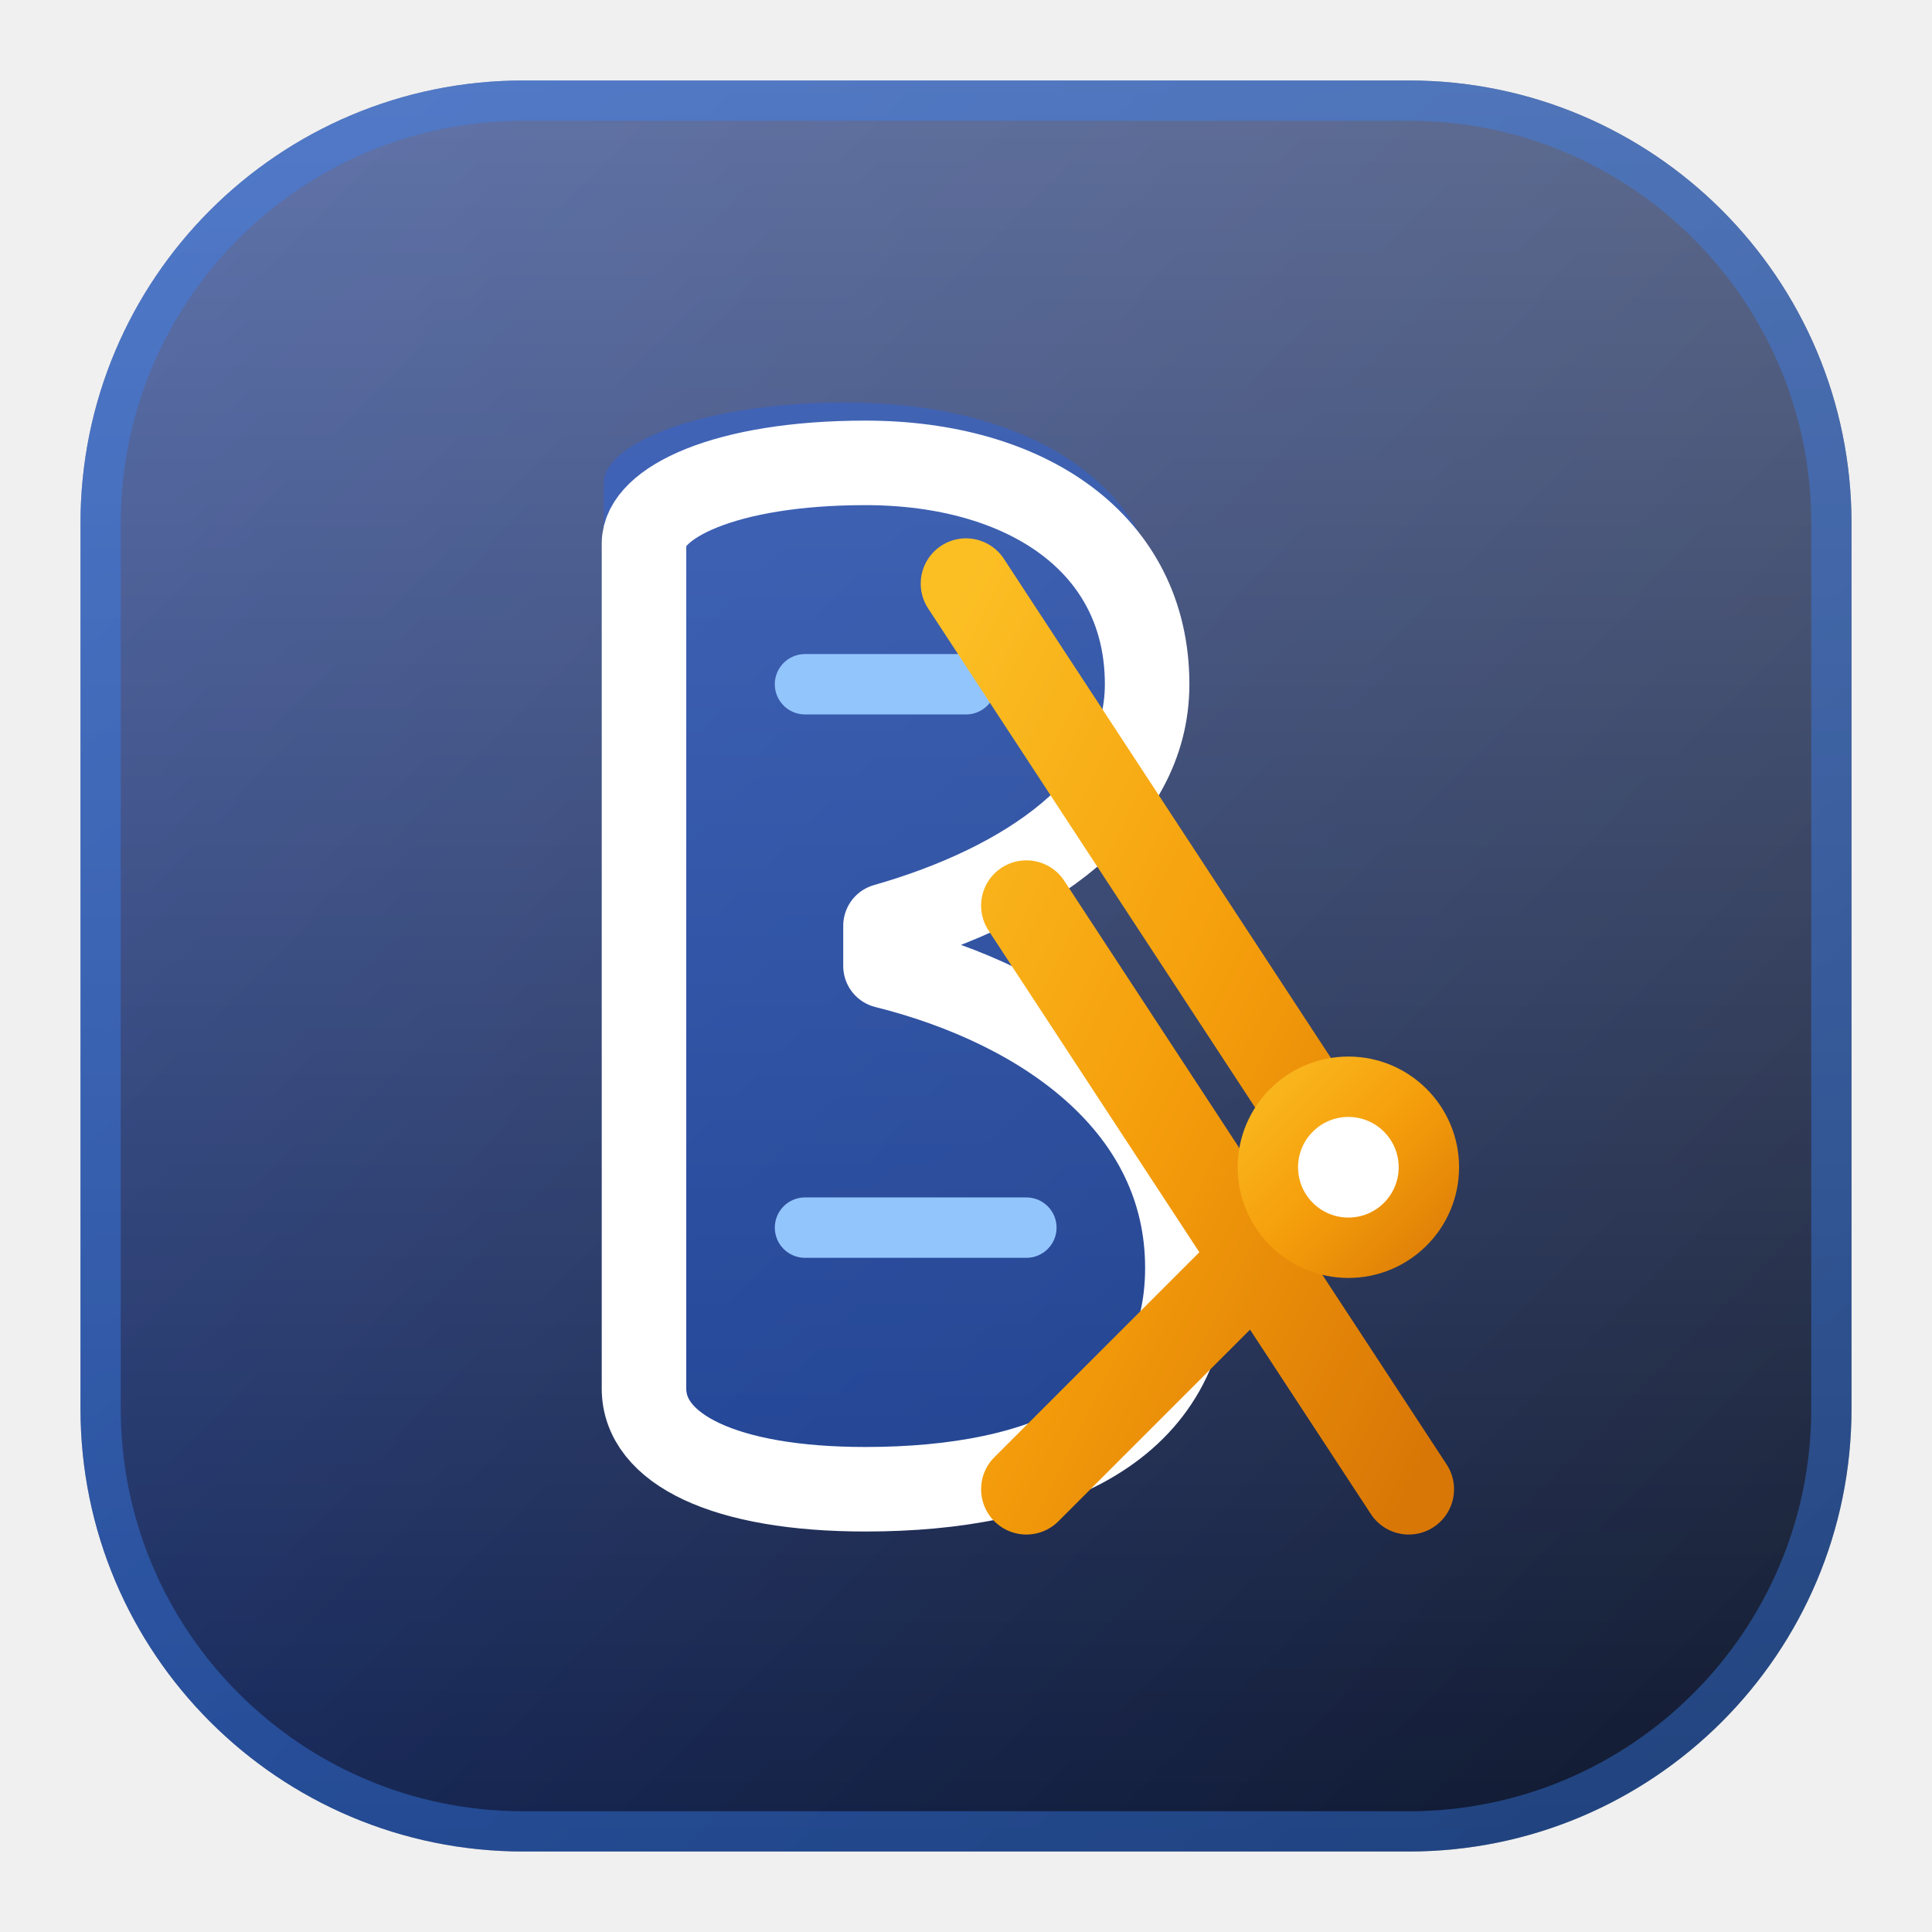
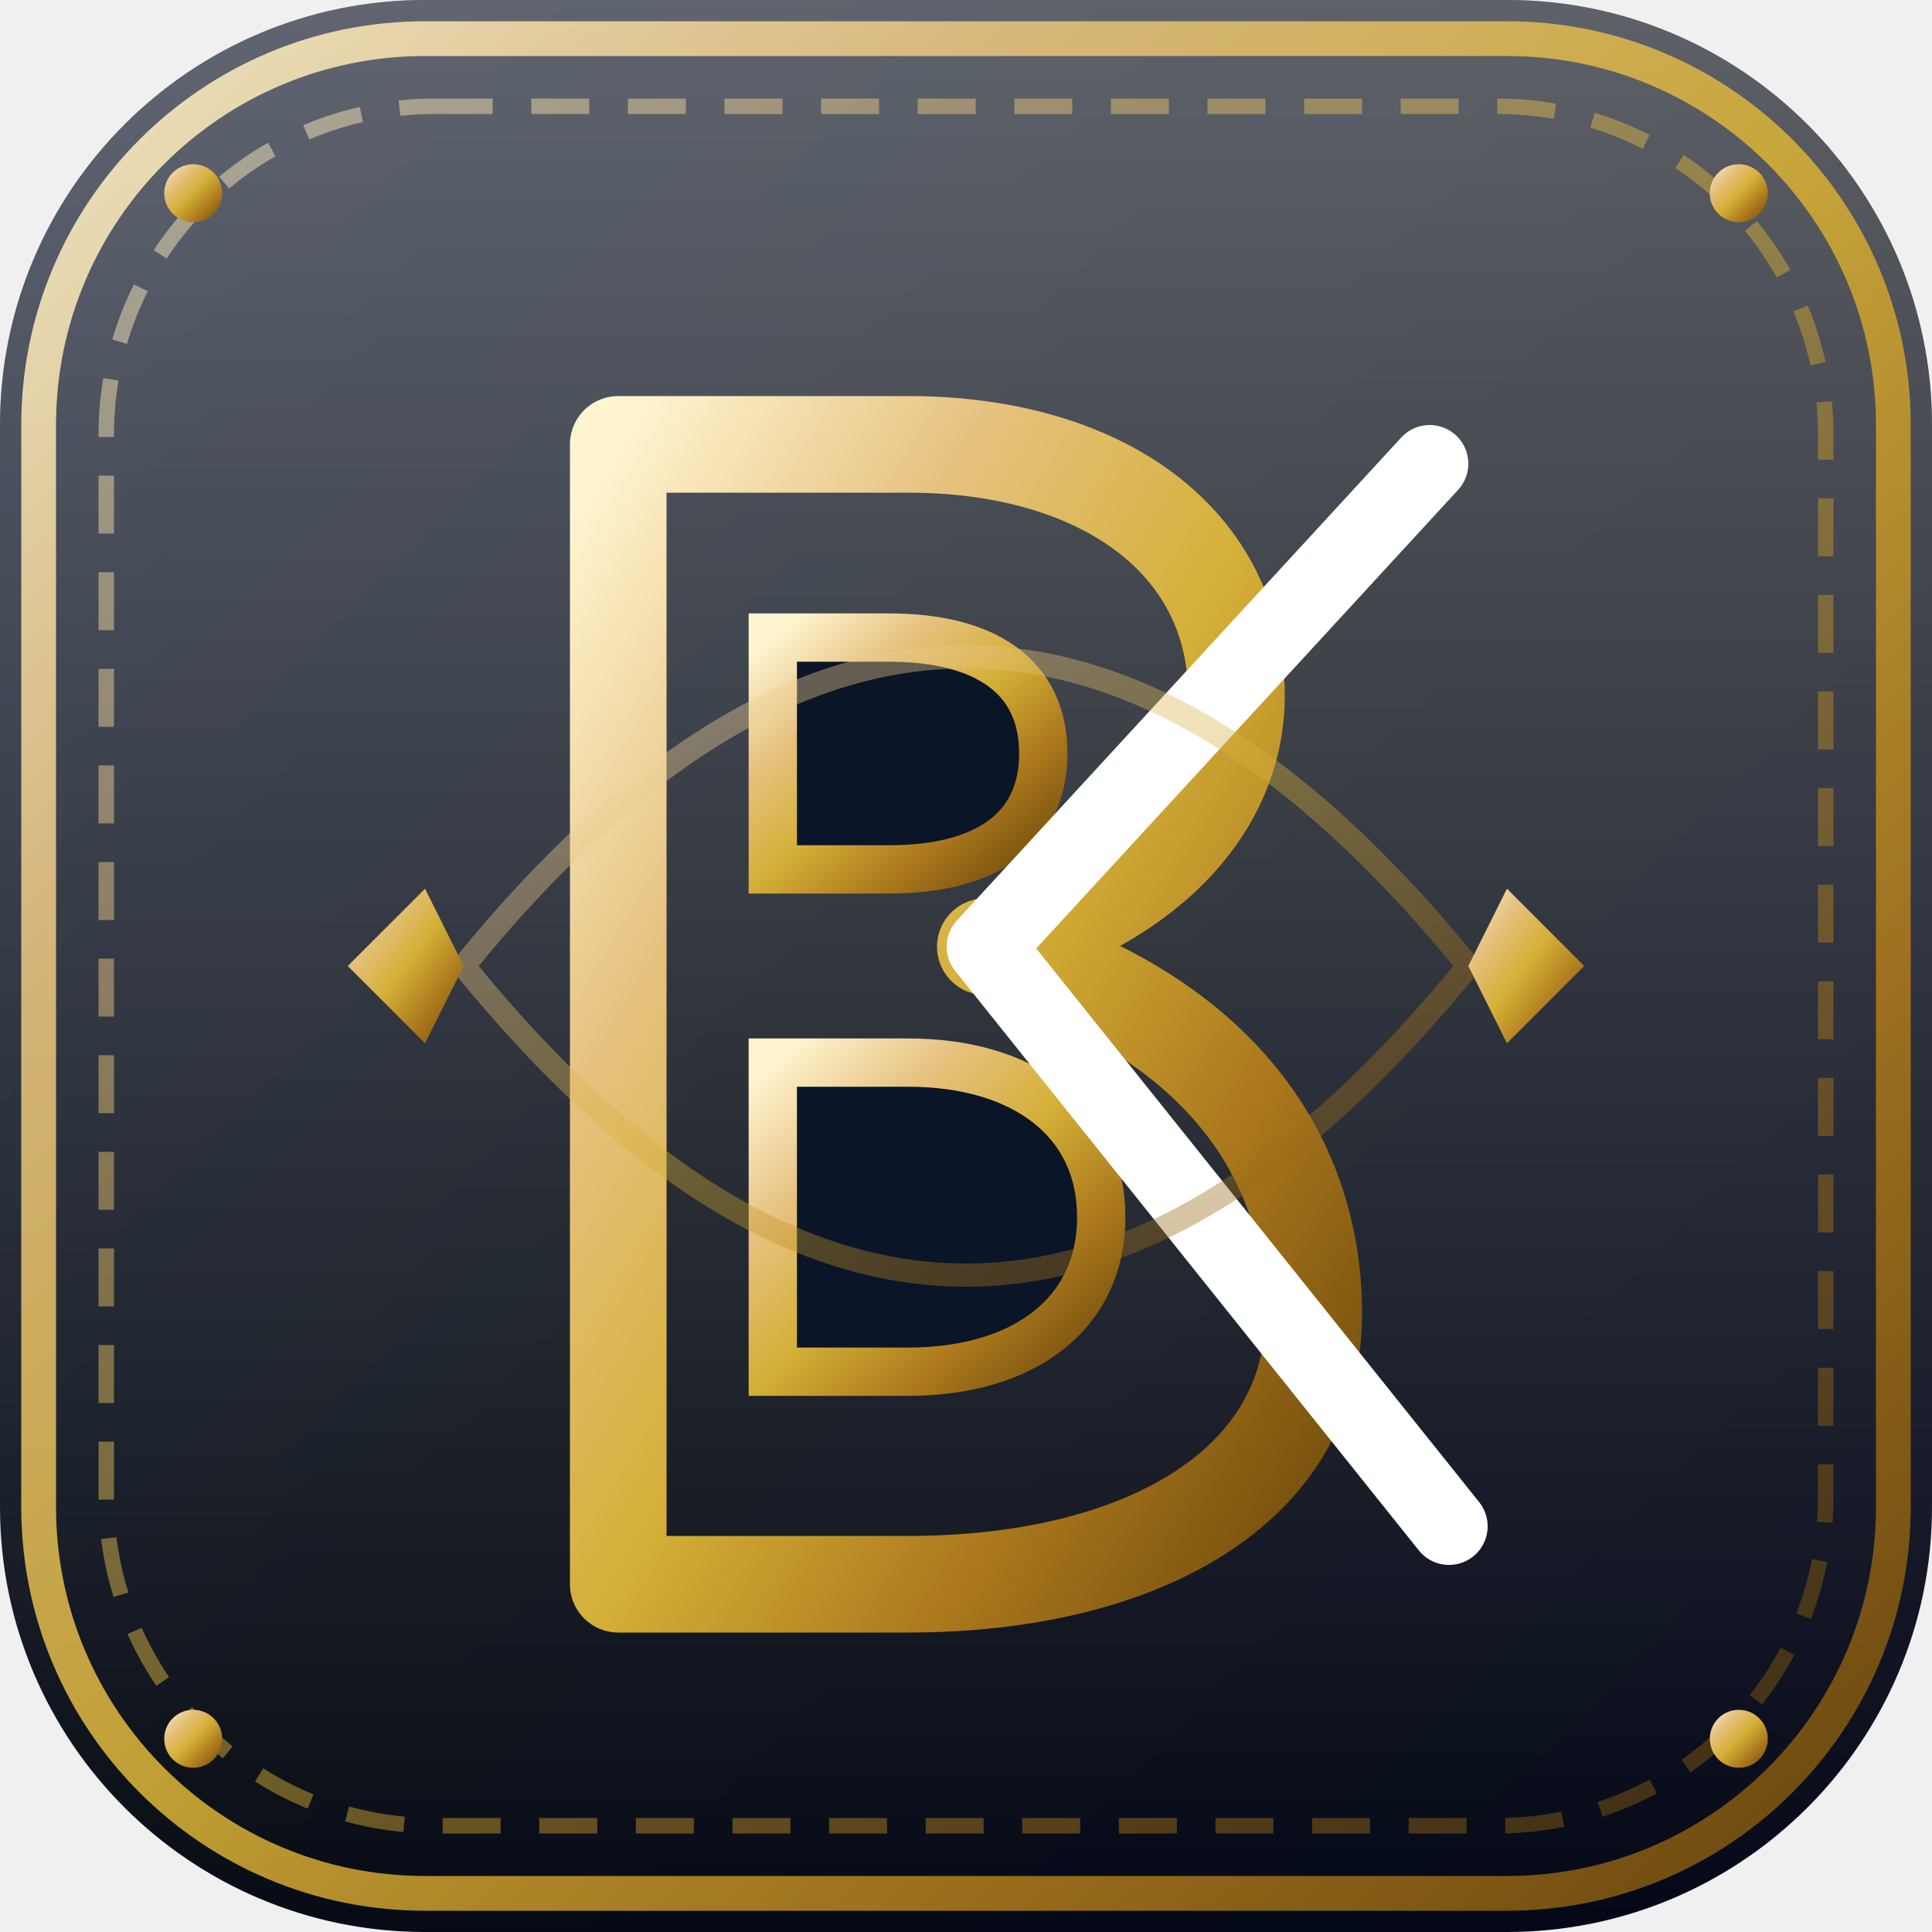
- <svg xmlns="http://www.w3.org/2000/svg" viewBox="0 0 96 96" fill="none">
+ <svg xmlns="http://www.w3.org/2000/svg" viewBox="0 0 100 100" fill="none">
  <defs>
-     <linearGradient id="favNavy" x1="0%" y1="0%" x2="100%" y2="100%">
-       <stop offset="0%" stop-color="#1E3A8A" />
-       <stop offset="100%" stop-color="#0F172A" />
+     <linearGradient id="bgNavy" x1="0%" y1="0%" x2="100%" y2="100%">
+       <stop offset="0%" stop-color="#0B1528" />
+       <stop offset="50%" stop-color="#060B14" />
+       <stop offset="100%" stop-color="#020617" />
    </linearGradient>
-     <linearGradient id="favGold" x1="0%" y1="0%" x2="100%" y2="100%">
-       <stop offset="0%" stop-color="#FBBF24" />
-       <stop offset="50%" stop-color="#F59E0B" />
-       <stop offset="100%" stop-color="#D97706" />
+     <linearGradient id="goldPrimary" x1="0%" y1="0%" x2="100%" y2="100%">
+       <stop offset="0%" stop-color="#FFF4D0" />
+       <stop offset="25%" stop-color="#E6C280" />
+       <stop offset="50%" stop-color="#D4AF37" />
+       <stop offset="75%" stop-color="#AA771C" />
+       <stop offset="100%" stop-color="#6E4A0C" />
    </linearGradient>
-     <linearGradient id="favShine" x1="0%" y1="0%" x2="0%" y2="100%">
-       <stop offset="0%" stop-color="#FFFFFF" stop-opacity="0.3" />
+     <linearGradient id="goldShine" x1="0%" y1="0%" x2="0%" y2="100%">
+       <stop offset="0%" stop-color="#FFFFFF" stop-opacity="0.35" />
      <stop offset="100%" stop-color="#FFFFFF" stop-opacity="0" />
    </linearGradient>
  </defs>
-   <rect x="4" y="4" width="88" height="88" rx="22" fill="url(#favNavy)" />
-   <rect x="4" y="4" width="88" height="88" rx="22" fill="url(#favShine)" />
-   <rect x="5" y="5" width="86" height="86" rx="21" stroke="#3B82F6" stroke-opacity="0.4" stroke-width="2" />
-   <path d="M30 24 C30 22, 35 20, 42 20 C51 20, 58 24, 58 32 C58 38, 52 42, 45 44 C54 47, 60 52, 60 61 C60 70, 52 75, 42 75 C34 75, 30 71, 30 69 Z" fill="#2563EB" opacity="0.4" />
-   <path d="M32 27 C32 25, 36 23, 43 23 C51 23, 57 27, 57 34 C57 40, 51 44, 44 46 L44 48 C52 50, 59 55, 59 63 C59 71, 52 74, 43 74 C36 74, 32 72, 32 69 L32 27 Z" fill="none" stroke="#FFFFFF" stroke-width="4.2" stroke-linecap="round" stroke-linejoin="round" />
-   <line x1="40" y1="34" x2="48" y2="34" stroke="#93C5FD" stroke-width="3" stroke-linecap="round" />
-   <line x1="40" y1="61" x2="51" y2="61" stroke="#93C5FD" stroke-width="3" stroke-linecap="round" />
-   <path d="M48 29 L67 58 M67 58 L51 74 M51 45 L70 74" stroke="url(#favGold)" stroke-width="4.5" stroke-linecap="round" stroke-linejoin="round" />
-   <circle cx="67" cy="58" r="5.5" fill="url(#favGold)" />
-   <circle cx="67" cy="58" r="2.5" fill="#FFFFFF" />
+   <rect width="100" height="100" rx="22" fill="url(#bgNavy)" />
+   <rect width="100" height="100" rx="22" fill="url(#goldShine)" />
+   <rect x="2" y="2" width="96" height="96" rx="20" stroke="url(#goldPrimary)" stroke-width="1.8" stroke-opacity="0.9" />
+   <rect x="5.5" y="5.5" width="89" height="89" rx="17" stroke="url(#goldPrimary)" stroke-width="0.8" stroke-dasharray="3 2" stroke-opacity="0.5" />
+   <circle cx="10" cy="10" r="1.5" fill="url(#goldPrimary)" />
+   <circle cx="90" cy="10" r="1.5" fill="url(#goldPrimary)" />
+   <circle cx="10" cy="90" r="1.5" fill="url(#goldPrimary)" />
+   <circle cx="90" cy="90" r="1.5" fill="url(#goldPrimary)" />
+   <path d="M32 23 H47 C57 23, 64 28, 64 36 C64 42, 59 47, 51 49 C62 52, 68 59, 68 68 C68 77, 59 82, 47 82 H32 Z" fill="none" stroke="url(#goldPrimary)" stroke-width="5" stroke-linejoin="round" stroke-linecap="round" />
+   <path d="M40 33 H46 C51 33, 54 35, 54 39 C54 43, 51 45, 46 45 H40 Z" fill="#0B1528" stroke="url(#goldPrimary)" stroke-width="2.5" />
+   <path d="M40 55 H47 C53 55, 57 58, 57 63 C57 68, 53 71, 47 71 H40 Z" fill="#0B1528" stroke="url(#goldPrimary)" stroke-width="2.5" />
+   <path d="M51 49 L74 24 M51 49 L75 79" stroke="#FFFFFF" stroke-width="4" stroke-linecap="round" />
+   <path d="M24 50 Q50 18 76 50 Q50 82 24 50" fill="none" stroke="url(#goldPrimary)" stroke-width="1.2" stroke-opacity="0.4" />
+   <polygon points="76,50 78,46 82,50 78,54" fill="url(#goldPrimary)" />
+   <polygon points="24,50 22,46 18,50 22,54" fill="url(#goldPrimary)" />
</svg>
